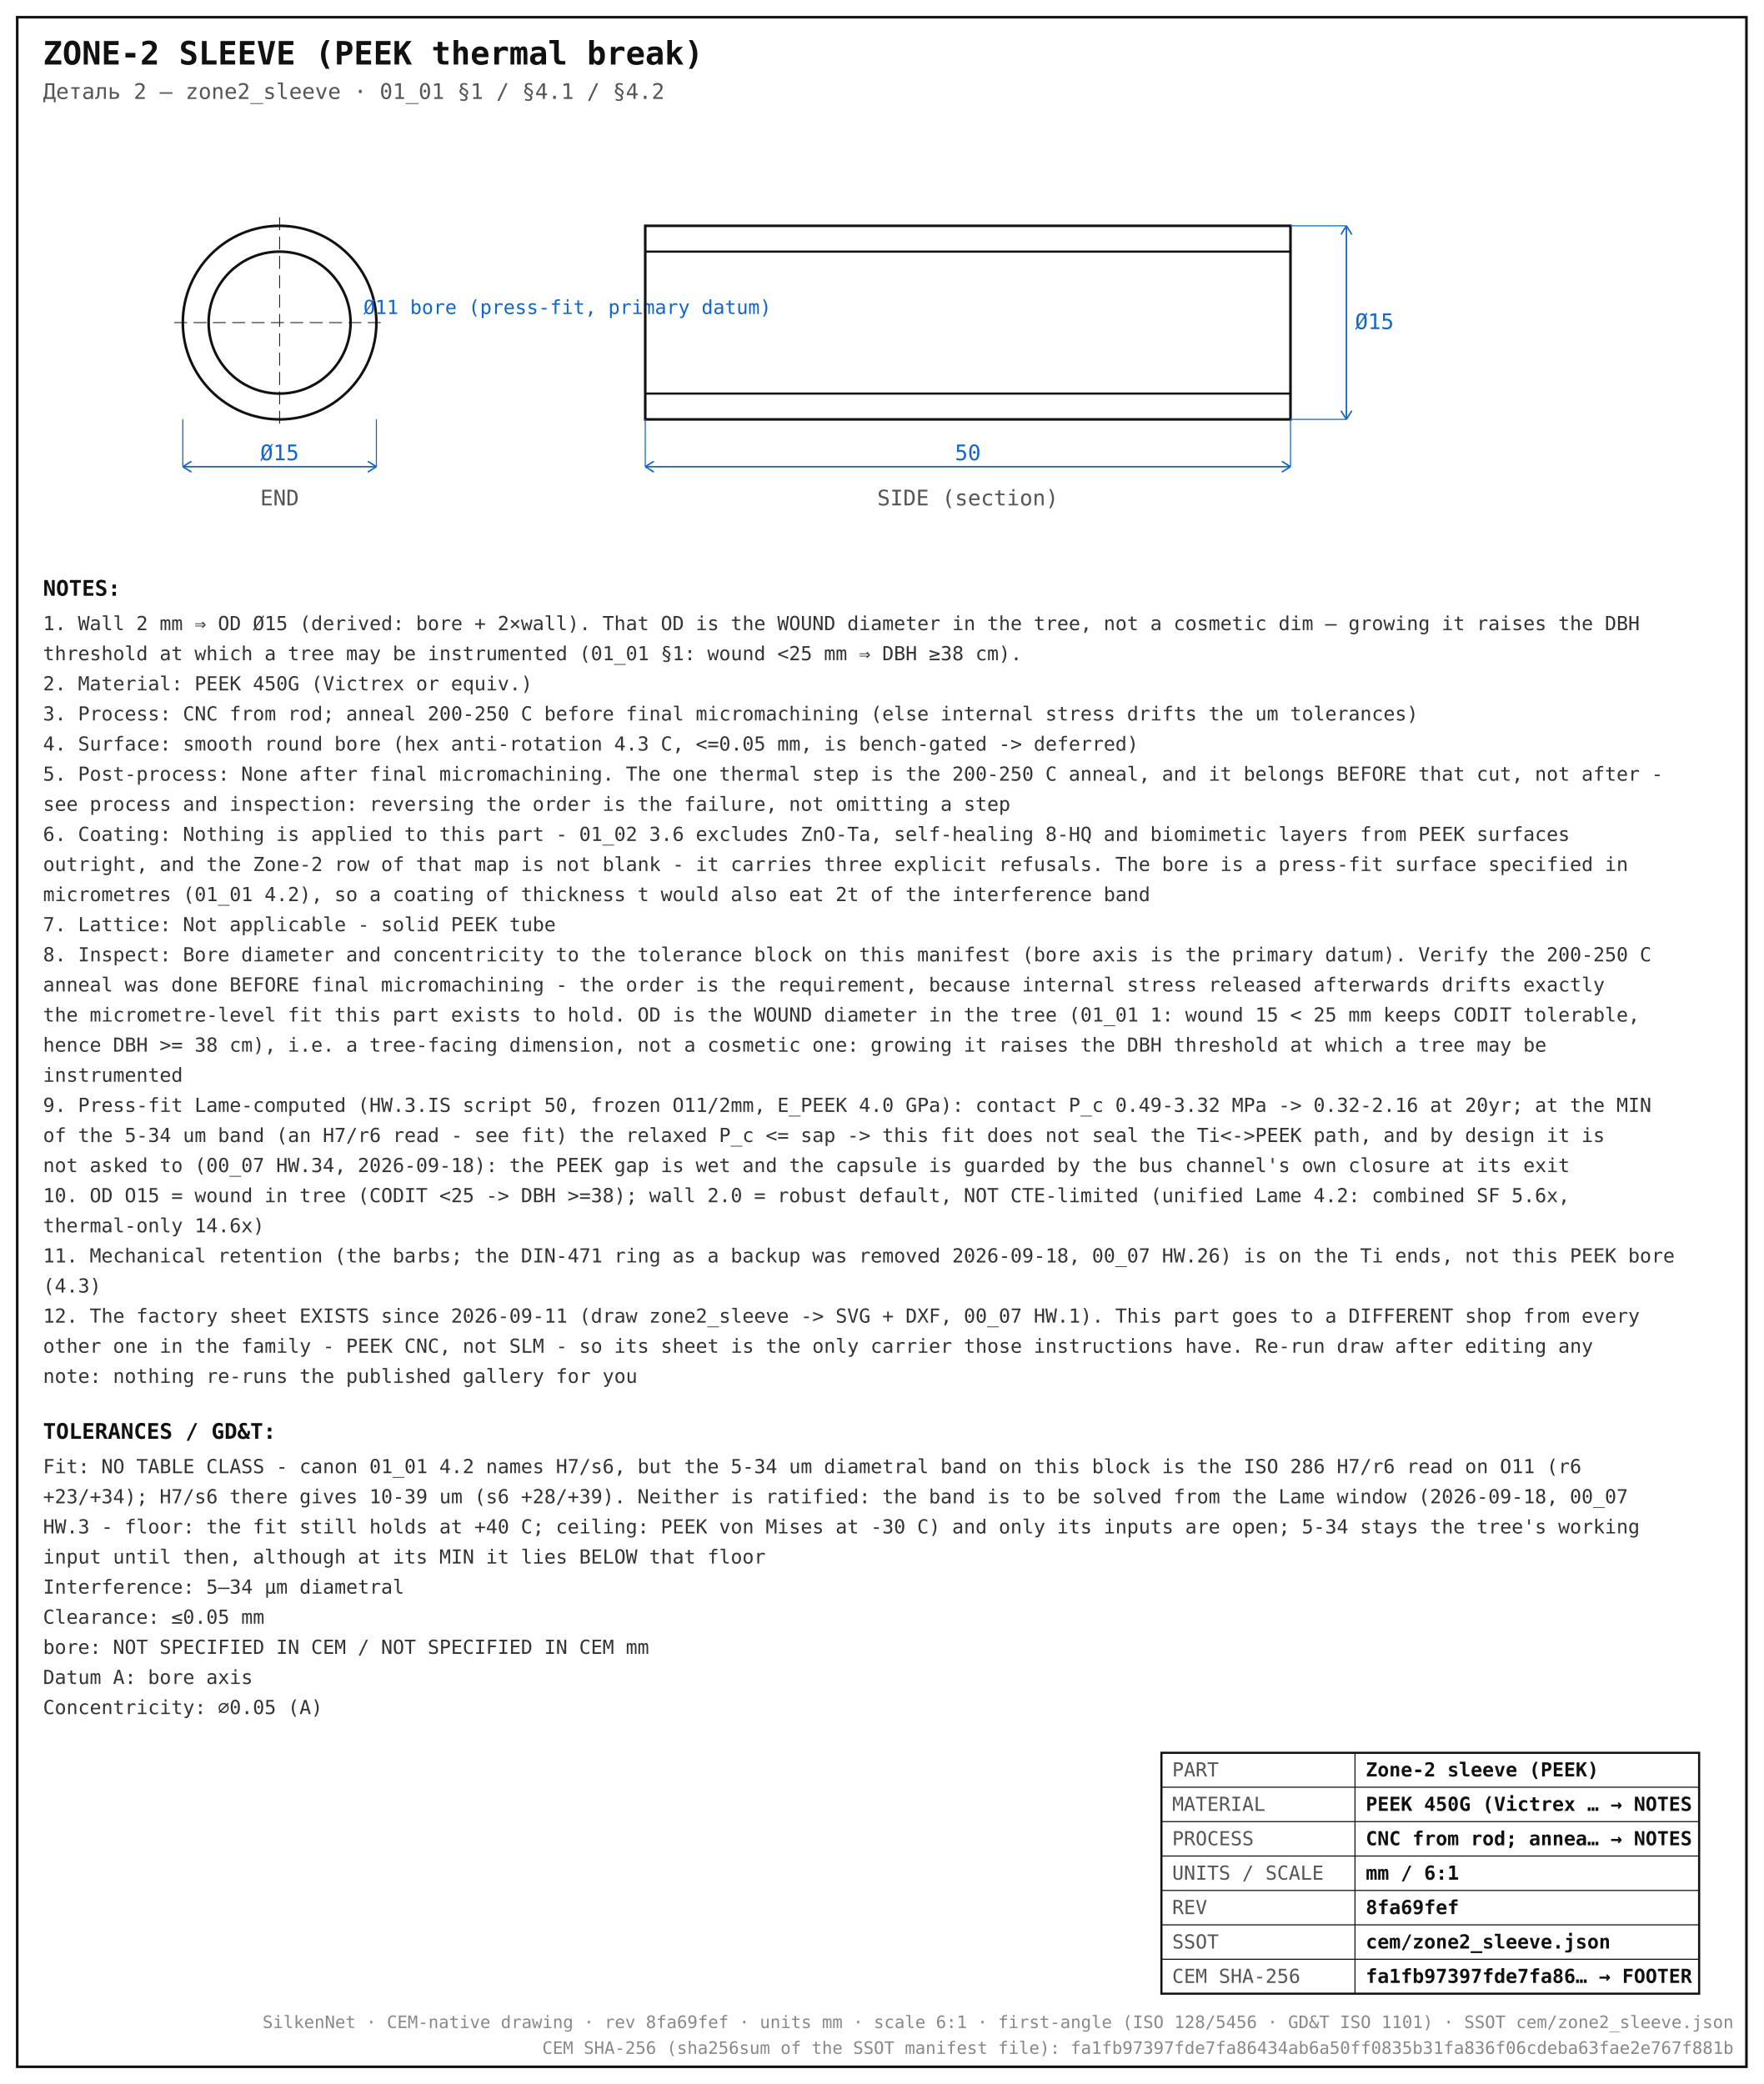
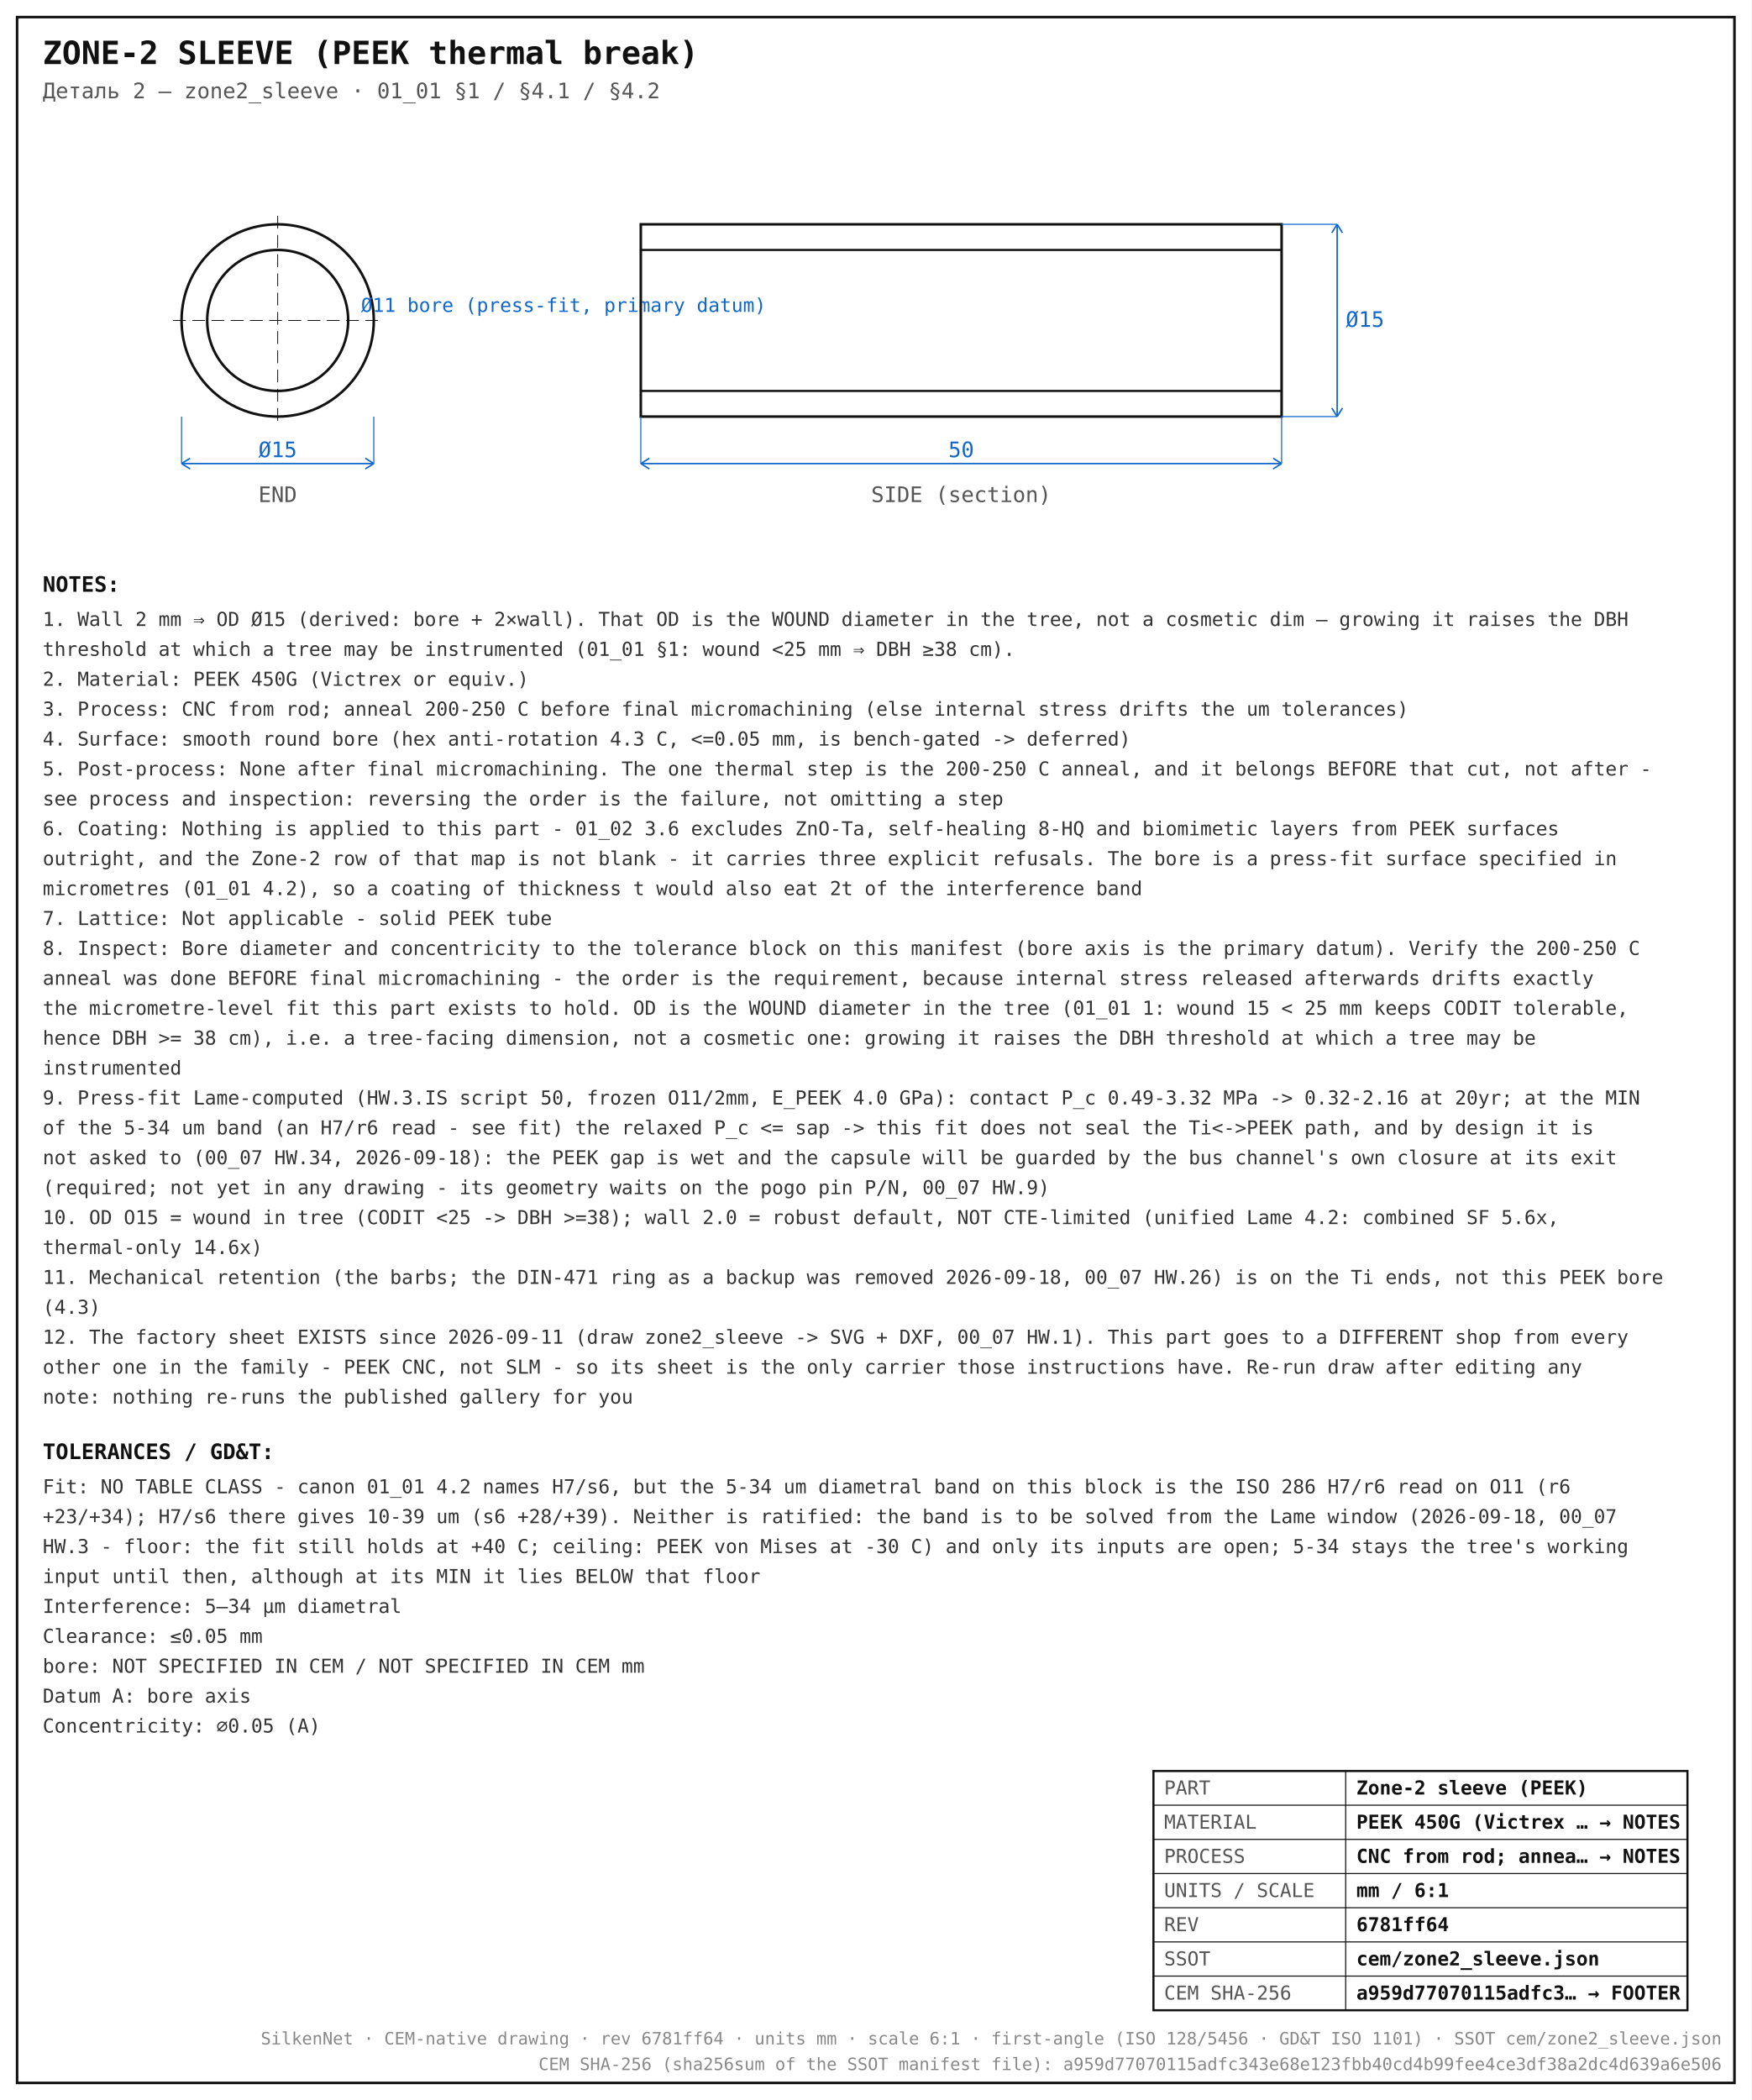
- <svg xmlns="http://www.w3.org/2000/svg" width="820" height="969" viewBox="0 0 820 969">
-   <rect x="0" y="0" width="820" height="969" fill="white" />
-   <rect x="8" y="8" width="804" height="953" fill="none" stroke="#111" stroke-width="1.2" />
+ <svg xmlns="http://www.w3.org/2000/svg" width="820" height="983" viewBox="0 0 820 983">
+   <rect x="0" y="0" width="820" height="983" fill="white" />
+   <rect x="8" y="8" width="804" height="967" fill="none" stroke="#111" stroke-width="1.2" />
  <text x="20" y="30" font-family="monospace" font-size="15" text-anchor="start" fill="#111" font-weight="bold">ZONE-2 SLEEVE  (PEEK thermal break)</text>
  <text x="20" y="46" font-family="monospace" font-size="10" text-anchor="start" fill="#555" font-weight="normal">Деталь 2 — zone2_sleeve · 01_01 §1 / §4.1 / §4.2</text>
  <circle cx="130" cy="150" r="45" fill="none" stroke="#111" stroke-width="1.2" />
  <circle cx="130" cy="150" r="33" fill="none" stroke="#111" stroke-width="1.2" />
  <line x1="81" y1="150" x2="179" y2="150" stroke="#111" stroke-width="0.4" stroke-dasharray="6 3" />
  <line x1="130" y1="101" x2="130" y2="199" stroke="#111" stroke-width="0.4" stroke-dasharray="6 3" />
  <text x="130" y="235" font-family="monospace" font-size="10" text-anchor="middle" fill="#555" font-weight="normal">END</text>
  <line x1="85" y1="195" x2="85" y2="217" stroke="#1166cc" stroke-width="0.5" />
  <line x1="175" y1="195" x2="175" y2="217" stroke="#1166cc" stroke-width="0.5" />
  <line x1="85" y1="217" x2="175" y2="217" stroke="#1166cc" stroke-width="0.7" />
  <line x1="85" y1="217" x2="89" y2="214.5" stroke="#1166cc" stroke-width="0.7" />
  <line x1="85" y1="217" x2="89" y2="219.5" stroke="#1166cc" stroke-width="0.7" />
  <line x1="175" y1="217" x2="171" y2="214.5" stroke="#1166cc" stroke-width="0.7" />
  <line x1="175" y1="217" x2="171" y2="219.5" stroke="#1166cc" stroke-width="0.7" />
  <text x="130" y="214" font-family="monospace" font-size="10" text-anchor="middle" fill="#1166cc" font-weight="normal">Ø15</text>
  <text x="169" y="146" font-family="monospace" font-size="9" text-anchor="start" fill="#1166cc" font-weight="normal">Ø11 bore (press-fit, primary datum)</text>
  <rect x="300" y="105" width="300" height="90" fill="none" stroke="#111" stroke-width="1.2" />
  <line x1="300" y1="117" x2="600" y2="117" stroke="#111" stroke-width="1" />
  <line x1="300" y1="183" x2="600" y2="183" stroke="#111" stroke-width="1" />
  <text x="450" y="235" font-family="monospace" font-size="10" text-anchor="middle" fill="#555" font-weight="normal">SIDE (section)</text>
  <line x1="300" y1="195" x2="300" y2="217" stroke="#1166cc" stroke-width="0.5" />
  <line x1="600" y1="195" x2="600" y2="217" stroke="#1166cc" stroke-width="0.5" />
  <line x1="300" y1="217" x2="600" y2="217" stroke="#1166cc" stroke-width="0.7" />
  <line x1="300" y1="217" x2="304" y2="214.5" stroke="#1166cc" stroke-width="0.7" />
  <line x1="300" y1="217" x2="304" y2="219.5" stroke="#1166cc" stroke-width="0.7" />
  <line x1="600" y1="217" x2="596" y2="214.5" stroke="#1166cc" stroke-width="0.7" />
  <line x1="600" y1="217" x2="596" y2="219.5" stroke="#1166cc" stroke-width="0.7" />
  <text x="450" y="214" font-family="monospace" font-size="10" text-anchor="middle" fill="#1166cc" font-weight="normal">50</text>
  <line x1="600" y1="105" x2="626" y2="105" stroke="#1166cc" stroke-width="0.5" />
  <line x1="600" y1="195" x2="626" y2="195" stroke="#1166cc" stroke-width="0.5" />
  <line x1="626" y1="105" x2="626" y2="195" stroke="#1166cc" stroke-width="0.7" />
  <line x1="626" y1="105" x2="623.5" y2="109" stroke="#1166cc" stroke-width="0.7" />
  <line x1="626" y1="105" x2="628.5" y2="109" stroke="#1166cc" stroke-width="0.7" />
  <line x1="626" y1="195" x2="623.5" y2="191" stroke="#1166cc" stroke-width="0.7" />
  <line x1="626" y1="195" x2="628.5" y2="191" stroke="#1166cc" stroke-width="0.7" />
  <text x="630" y="153" font-family="monospace" font-size="10" text-anchor="start" fill="#1166cc" font-weight="normal">Ø15</text>
  <text x="20" y="277" font-family="monospace" font-size="10" text-anchor="start" fill="#111" font-weight="bold">NOTES:</text>
  <text x="20" y="293" font-family="monospace" font-size="9" text-anchor="start" fill="#333" font-weight="normal">1. Wall 2 mm ⇒ OD Ø15 (derived: bore + 2×wall). That OD is the WOUND diameter in the tree, not a cosmetic dim — growing it raises the DBH</text>
  <text x="20" y="307" font-family="monospace" font-size="9" text-anchor="start" fill="#333" font-weight="normal">   threshold at which a tree may be instrumented (01_01 §1: wound &lt;25 mm ⇒ DBH ≥38 cm).</text>
  <text x="20" y="321" font-family="monospace" font-size="9" text-anchor="start" fill="#333" font-weight="normal">2. Material: PEEK 450G (Victrex or equiv.)</text>
  <text x="20" y="335" font-family="monospace" font-size="9" text-anchor="start" fill="#333" font-weight="normal">3. Process: CNC from rod; anneal 200-250 C before final micromachining (else internal stress drifts the um tolerances)</text>
  <text x="20" y="349" font-family="monospace" font-size="9" text-anchor="start" fill="#333" font-weight="normal">4. Surface: smooth round bore (hex anti-rotation 4.3 C, &lt;=0.05 mm, is bench-gated -&gt; deferred)</text>
  <text x="20" y="363" font-family="monospace" font-size="9" text-anchor="start" fill="#333" font-weight="normal">5. Post-process: None after final micromachining. The one thermal step is the 200-250 C anneal, and it belongs BEFORE that cut, not after -</text>
  <text x="20" y="377" font-family="monospace" font-size="9" text-anchor="start" fill="#333" font-weight="normal">   see process and inspection: reversing the order is the failure, not omitting a step</text>
  <text x="20" y="391" font-family="monospace" font-size="9" text-anchor="start" fill="#333" font-weight="normal">6. Coating: Nothing is applied to this part - 01_02 3.6 excludes ZnO-Ta, self-healing 8-HQ and biomimetic layers from PEEK surfaces</text>
  <text x="20" y="405" font-family="monospace" font-size="9" text-anchor="start" fill="#333" font-weight="normal">   outright, and the Zone-2 row of that map is not blank - it carries three explicit refusals. The bore is a press-fit surface specified in</text>
  <text x="20" y="419" font-family="monospace" font-size="9" text-anchor="start" fill="#333" font-weight="normal">   micrometres (01_01 4.2), so a coating of thickness t would also eat 2t of the interference band</text>
  <text x="20" y="433" font-family="monospace" font-size="9" text-anchor="start" fill="#333" font-weight="normal">7. Lattice: Not applicable - solid PEEK tube</text>
  <text x="20" y="447" font-family="monospace" font-size="9" text-anchor="start" fill="#333" font-weight="normal">8. Inspect: Bore diameter and concentricity to the tolerance block on this manifest (bore axis is the primary datum). Verify the 200-250 C</text>
  <text x="20" y="461" font-family="monospace" font-size="9" text-anchor="start" fill="#333" font-weight="normal">   anneal was done BEFORE final micromachining - the order is the requirement, because internal stress released afterwards drifts exactly</text>
  <text x="20" y="475" font-family="monospace" font-size="9" text-anchor="start" fill="#333" font-weight="normal">   the micrometre-level fit this part exists to hold. OD is the WOUND diameter in the tree (01_01 1: wound 15 &lt; 25 mm keeps CODIT tolerable,</text>
  <text x="20" y="489" font-family="monospace" font-size="9" text-anchor="start" fill="#333" font-weight="normal">   hence DBH &gt;= 38 cm), i.e. a tree-facing dimension, not a cosmetic one: growing it raises the DBH threshold at which a tree may be</text>
  <text x="20" y="503" font-family="monospace" font-size="9" text-anchor="start" fill="#333" font-weight="normal">   instrumented</text>
  <text x="20" y="517" font-family="monospace" font-size="9" text-anchor="start" fill="#333" font-weight="normal">9. Press-fit Lame-computed (HW.3.IS script 50, frozen O11/2mm, E_PEEK 4.0 GPa): contact P_c 0.49-3.32 MPa -&gt; 0.32-2.16 at 20yr; at the MIN</text>
  <text x="20" y="531" font-family="monospace" font-size="9" text-anchor="start" fill="#333" font-weight="normal">   of the 5-34 um band (an H7/r6 read - see fit) the relaxed P_c &lt;= sap -&gt; this fit does not seal the Ti&lt;-&gt;PEEK path, and by design it is</text>
-   <text x="20" y="545" font-family="monospace" font-size="9" text-anchor="start" fill="#333" font-weight="normal">   not asked to (00_07 HW.34, 2026-09-18): the PEEK gap is wet and the capsule is guarded by the bus channel's own closure at its exit</text>
-   <text x="20" y="559" font-family="monospace" font-size="9" text-anchor="start" fill="#333" font-weight="normal">10. OD O15 = wound in tree (CODIT &lt;25 -&gt; DBH &gt;=38); wall 2.0 = robust default, NOT CTE-limited (unified Lame 4.2: combined SF 5.6x,</text>
-   <text x="20" y="573" font-family="monospace" font-size="9" text-anchor="start" fill="#333" font-weight="normal">   thermal-only 14.6x)</text>
-   <text x="20" y="587" font-family="monospace" font-size="9" text-anchor="start" fill="#333" font-weight="normal">11. Mechanical retention (the barbs; the DIN-471 ring as a backup was removed 2026-09-18, 00_07 HW.26) is on the Ti ends, not this PEEK bore</text>
-   <text x="20" y="601" font-family="monospace" font-size="9" text-anchor="start" fill="#333" font-weight="normal">   (4.3)</text>
-   <text x="20" y="615" font-family="monospace" font-size="9" text-anchor="start" fill="#333" font-weight="normal">12. The factory sheet EXISTS since 2026-09-11 (draw zone2_sleeve -&gt; SVG + DXF, 00_07 HW.1). This part goes to a DIFFERENT shop from every</text>
-   <text x="20" y="629" font-family="monospace" font-size="9" text-anchor="start" fill="#333" font-weight="normal">   other one in the family - PEEK CNC, not SLM - so its sheet is the only carrier those instructions have. Re-run draw after editing any</text>
-   <text x="20" y="643" font-family="monospace" font-size="9" text-anchor="start" fill="#333" font-weight="normal">   note: nothing re-runs the published gallery for you</text>
-   <text x="20" y="669" font-family="monospace" font-size="10" text-anchor="start" fill="#111" font-weight="bold">TOLERANCES / GD&amp;T:</text>
-   <text x="20" y="685" font-family="monospace" font-size="9" text-anchor="start" fill="#333" font-weight="normal">Fit: NO TABLE CLASS - canon 01_01 4.2 names H7/s6, but the 5-34 um diametral band on this block is the ISO 286 H7/r6 read on O11 (r6</text>
-   <text x="20" y="699" font-family="monospace" font-size="9" text-anchor="start" fill="#333" font-weight="normal">   +23/+34); H7/s6 there gives 10-39 um (s6 +28/+39). Neither is ratified: the band is to be solved from the Lame window (2026-09-18, 00_07</text>
-   <text x="20" y="713" font-family="monospace" font-size="9" text-anchor="start" fill="#333" font-weight="normal">   HW.3 - floor: the fit still holds at +40 C; ceiling: PEEK von Mises at -30 C) and only its inputs are open; 5-34 stays the tree's working</text>
-   <text x="20" y="727" font-family="monospace" font-size="9" text-anchor="start" fill="#333" font-weight="normal">   input until then, although at its MIN it lies BELOW that floor</text>
-   <text x="20" y="741" font-family="monospace" font-size="9" text-anchor="start" fill="#333" font-weight="normal">Interference: 5–34 µm diametral</text>
-   <text x="20" y="755" font-family="monospace" font-size="9" text-anchor="start" fill="#333" font-weight="normal">Clearance: ≤0.05 mm</text>
-   <text x="20" y="769" font-family="monospace" font-size="9" text-anchor="start" fill="#333" font-weight="normal">bore: NOT SPECIFIED IN CEM / NOT SPECIFIED IN CEM mm</text>
-   <text x="20" y="783" font-family="monospace" font-size="9" text-anchor="start" fill="#333" font-weight="normal">Datum A: bore axis</text>
-   <text x="20" y="797" font-family="monospace" font-size="9" text-anchor="start" fill="#333" font-weight="normal">Concentricity: ⌀0.05 (A)</text>
-   <rect x="540" y="815" width="250" height="112" fill="none" stroke="#111" stroke-width="1" />
-   <line x1="630" y1="815" x2="630" y2="831" stroke="#111" stroke-width="0.5" />
-   <text x="545" y="826" font-family="monospace" font-size="9" text-anchor="start" fill="#555" font-weight="normal">PART</text>
-   <text x="635" y="826" font-family="monospace" font-size="9" text-anchor="start" fill="#111" font-weight="bold">Zone-2 sleeve (PEEK)</text>
-   <line x1="540" y1="831" x2="790" y2="831" stroke="#111" stroke-width="0.5" />
-   <line x1="630" y1="831" x2="630" y2="847" stroke="#111" stroke-width="0.5" />
-   <text x="545" y="842" font-family="monospace" font-size="9" text-anchor="start" fill="#555" font-weight="normal">MATERIAL</text>
-   <text x="635" y="842" font-family="monospace" font-size="9" text-anchor="start" fill="#111" font-weight="bold">PEEK 450G (Victrex … → NOTES</text>
-   <line x1="540" y1="847" x2="790" y2="847" stroke="#111" stroke-width="0.5" />
-   <line x1="630" y1="847" x2="630" y2="863" stroke="#111" stroke-width="0.5" />
-   <text x="545" y="858" font-family="monospace" font-size="9" text-anchor="start" fill="#555" font-weight="normal">PROCESS</text>
-   <text x="635" y="858" font-family="monospace" font-size="9" text-anchor="start" fill="#111" font-weight="bold">CNC from rod; annea… → NOTES</text>
-   <line x1="540" y1="863" x2="790" y2="863" stroke="#111" stroke-width="0.5" />
-   <line x1="630" y1="863" x2="630" y2="879" stroke="#111" stroke-width="0.5" />
-   <text x="545" y="874" font-family="monospace" font-size="9" text-anchor="start" fill="#555" font-weight="normal">UNITS / SCALE</text>
-   <text x="635" y="874" font-family="monospace" font-size="9" text-anchor="start" fill="#111" font-weight="bold">mm / 6:1</text>
-   <line x1="540" y1="879" x2="790" y2="879" stroke="#111" stroke-width="0.5" />
-   <line x1="630" y1="879" x2="630" y2="895" stroke="#111" stroke-width="0.5" />
-   <text x="545" y="890" font-family="monospace" font-size="9" text-anchor="start" fill="#555" font-weight="normal">REV</text>
-   <text x="635" y="890" font-family="monospace" font-size="9" text-anchor="start" fill="#111" font-weight="bold">8fa69fef</text>
-   <line x1="540" y1="895" x2="790" y2="895" stroke="#111" stroke-width="0.5" />
-   <line x1="630" y1="895" x2="630" y2="911" stroke="#111" stroke-width="0.5" />
-   <text x="545" y="906" font-family="monospace" font-size="9" text-anchor="start" fill="#555" font-weight="normal">SSOT</text>
-   <text x="635" y="906" font-family="monospace" font-size="9" text-anchor="start" fill="#111" font-weight="bold">cem/zone2_sleeve.json</text>
-   <line x1="540" y1="911" x2="790" y2="911" stroke="#111" stroke-width="0.5" />
-   <line x1="630" y1="911" x2="630" y2="927" stroke="#111" stroke-width="0.5" />
-   <text x="545" y="922" font-family="monospace" font-size="9" text-anchor="start" fill="#555" font-weight="normal">CEM SHA-256</text>
-   <text x="635" y="922" font-family="monospace" font-size="9" text-anchor="start" fill="#111" font-weight="bold">fa1fb97397fde7fa86… → FOOTER</text>
-   <text x="806" y="943" font-family="monospace" font-size="8" text-anchor="end" fill="#888" font-weight="normal">SilkenNet · CEM-native drawing · rev 8fa69fef · units mm · scale 6:1 · first-angle (ISO 128/5456 · GD&amp;T ISO 1101) · SSOT cem/zone2_sleeve.json</text>
-   <text x="806" y="955" font-family="monospace" font-size="8" text-anchor="end" fill="#888" font-weight="normal">CEM SHA-256 (sha256sum of the SSOT manifest file): fa1fb97397fde7fa86434ab6a50ff0835b31fa836f06cdeba63fae2e767f881b</text>
+   <text x="20" y="545" font-family="monospace" font-size="9" text-anchor="start" fill="#333" font-weight="normal">   not asked to (00_07 HW.34, 2026-09-18): the PEEK gap is wet and the capsule will be guarded by the bus channel's own closure at its exit</text>
+   <text x="20" y="559" font-family="monospace" font-size="9" text-anchor="start" fill="#333" font-weight="normal">   (required; not yet in any drawing - its geometry waits on the pogo pin P/N, 00_07 HW.9)</text>
+   <text x="20" y="573" font-family="monospace" font-size="9" text-anchor="start" fill="#333" font-weight="normal">10. OD O15 = wound in tree (CODIT &lt;25 -&gt; DBH &gt;=38); wall 2.0 = robust default, NOT CTE-limited (unified Lame 4.2: combined SF 5.6x,</text>
+   <text x="20" y="587" font-family="monospace" font-size="9" text-anchor="start" fill="#333" font-weight="normal">   thermal-only 14.6x)</text>
+   <text x="20" y="601" font-family="monospace" font-size="9" text-anchor="start" fill="#333" font-weight="normal">11. Mechanical retention (the barbs; the DIN-471 ring as a backup was removed 2026-09-18, 00_07 HW.26) is on the Ti ends, not this PEEK bore</text>
+   <text x="20" y="615" font-family="monospace" font-size="9" text-anchor="start" fill="#333" font-weight="normal">   (4.3)</text>
+   <text x="20" y="629" font-family="monospace" font-size="9" text-anchor="start" fill="#333" font-weight="normal">12. The factory sheet EXISTS since 2026-09-11 (draw zone2_sleeve -&gt; SVG + DXF, 00_07 HW.1). This part goes to a DIFFERENT shop from every</text>
+   <text x="20" y="643" font-family="monospace" font-size="9" text-anchor="start" fill="#333" font-weight="normal">   other one in the family - PEEK CNC, not SLM - so its sheet is the only carrier those instructions have. Re-run draw after editing any</text>
+   <text x="20" y="657" font-family="monospace" font-size="9" text-anchor="start" fill="#333" font-weight="normal">   note: nothing re-runs the published gallery for you</text>
+   <text x="20" y="683" font-family="monospace" font-size="10" text-anchor="start" fill="#111" font-weight="bold">TOLERANCES / GD&amp;T:</text>
+   <text x="20" y="699" font-family="monospace" font-size="9" text-anchor="start" fill="#333" font-weight="normal">Fit: NO TABLE CLASS - canon 01_01 4.2 names H7/s6, but the 5-34 um diametral band on this block is the ISO 286 H7/r6 read on O11 (r6</text>
+   <text x="20" y="713" font-family="monospace" font-size="9" text-anchor="start" fill="#333" font-weight="normal">   +23/+34); H7/s6 there gives 10-39 um (s6 +28/+39). Neither is ratified: the band is to be solved from the Lame window (2026-09-18, 00_07</text>
+   <text x="20" y="727" font-family="monospace" font-size="9" text-anchor="start" fill="#333" font-weight="normal">   HW.3 - floor: the fit still holds at +40 C; ceiling: PEEK von Mises at -30 C) and only its inputs are open; 5-34 stays the tree's working</text>
+   <text x="20" y="741" font-family="monospace" font-size="9" text-anchor="start" fill="#333" font-weight="normal">   input until then, although at its MIN it lies BELOW that floor</text>
+   <text x="20" y="755" font-family="monospace" font-size="9" text-anchor="start" fill="#333" font-weight="normal">Interference: 5–34 µm diametral</text>
+   <text x="20" y="769" font-family="monospace" font-size="9" text-anchor="start" fill="#333" font-weight="normal">Clearance: ≤0.05 mm</text>
+   <text x="20" y="783" font-family="monospace" font-size="9" text-anchor="start" fill="#333" font-weight="normal">bore: NOT SPECIFIED IN CEM / NOT SPECIFIED IN CEM mm</text>
+   <text x="20" y="797" font-family="monospace" font-size="9" text-anchor="start" fill="#333" font-weight="normal">Datum A: bore axis</text>
+   <text x="20" y="811" font-family="monospace" font-size="9" text-anchor="start" fill="#333" font-weight="normal">Concentricity: ⌀0.05 (A)</text>
+   <rect x="540" y="829" width="250" height="112" fill="none" stroke="#111" stroke-width="1" />
+   <line x1="630" y1="829" x2="630" y2="845" stroke="#111" stroke-width="0.5" />
+   <text x="545" y="840" font-family="monospace" font-size="9" text-anchor="start" fill="#555" font-weight="normal">PART</text>
+   <text x="635" y="840" font-family="monospace" font-size="9" text-anchor="start" fill="#111" font-weight="bold">Zone-2 sleeve (PEEK)</text>
+   <line x1="540" y1="845" x2="790" y2="845" stroke="#111" stroke-width="0.5" />
+   <line x1="630" y1="845" x2="630" y2="861" stroke="#111" stroke-width="0.5" />
+   <text x="545" y="856" font-family="monospace" font-size="9" text-anchor="start" fill="#555" font-weight="normal">MATERIAL</text>
+   <text x="635" y="856" font-family="monospace" font-size="9" text-anchor="start" fill="#111" font-weight="bold">PEEK 450G (Victrex … → NOTES</text>
+   <line x1="540" y1="861" x2="790" y2="861" stroke="#111" stroke-width="0.5" />
+   <line x1="630" y1="861" x2="630" y2="877" stroke="#111" stroke-width="0.5" />
+   <text x="545" y="872" font-family="monospace" font-size="9" text-anchor="start" fill="#555" font-weight="normal">PROCESS</text>
+   <text x="635" y="872" font-family="monospace" font-size="9" text-anchor="start" fill="#111" font-weight="bold">CNC from rod; annea… → NOTES</text>
+   <line x1="540" y1="877" x2="790" y2="877" stroke="#111" stroke-width="0.5" />
+   <line x1="630" y1="877" x2="630" y2="893" stroke="#111" stroke-width="0.5" />
+   <text x="545" y="888" font-family="monospace" font-size="9" text-anchor="start" fill="#555" font-weight="normal">UNITS / SCALE</text>
+   <text x="635" y="888" font-family="monospace" font-size="9" text-anchor="start" fill="#111" font-weight="bold">mm / 6:1</text>
+   <line x1="540" y1="893" x2="790" y2="893" stroke="#111" stroke-width="0.5" />
+   <line x1="630" y1="893" x2="630" y2="909" stroke="#111" stroke-width="0.5" />
+   <text x="545" y="904" font-family="monospace" font-size="9" text-anchor="start" fill="#555" font-weight="normal">REV</text>
+   <text x="635" y="904" font-family="monospace" font-size="9" text-anchor="start" fill="#111" font-weight="bold">6781ff64</text>
+   <line x1="540" y1="909" x2="790" y2="909" stroke="#111" stroke-width="0.5" />
+   <line x1="630" y1="909" x2="630" y2="925" stroke="#111" stroke-width="0.5" />
+   <text x="545" y="920" font-family="monospace" font-size="9" text-anchor="start" fill="#555" font-weight="normal">SSOT</text>
+   <text x="635" y="920" font-family="monospace" font-size="9" text-anchor="start" fill="#111" font-weight="bold">cem/zone2_sleeve.json</text>
+   <line x1="540" y1="925" x2="790" y2="925" stroke="#111" stroke-width="0.5" />
+   <line x1="630" y1="925" x2="630" y2="941" stroke="#111" stroke-width="0.5" />
+   <text x="545" y="936" font-family="monospace" font-size="9" text-anchor="start" fill="#555" font-weight="normal">CEM SHA-256</text>
+   <text x="635" y="936" font-family="monospace" font-size="9" text-anchor="start" fill="#111" font-weight="bold">a959d77070115adfc3… → FOOTER</text>
+   <text x="806" y="957" font-family="monospace" font-size="8" text-anchor="end" fill="#888" font-weight="normal">SilkenNet · CEM-native drawing · rev 6781ff64 · units mm · scale 6:1 · first-angle (ISO 128/5456 · GD&amp;T ISO 1101) · SSOT cem/zone2_sleeve.json</text>
+   <text x="806" y="969" font-family="monospace" font-size="8" text-anchor="end" fill="#888" font-weight="normal">CEM SHA-256 (sha256sum of the SSOT manifest file): a959d77070115adfc343e68e123fbb40cd4b99fee4ce3df38a2dc4d639a6e506</text>
</svg>
